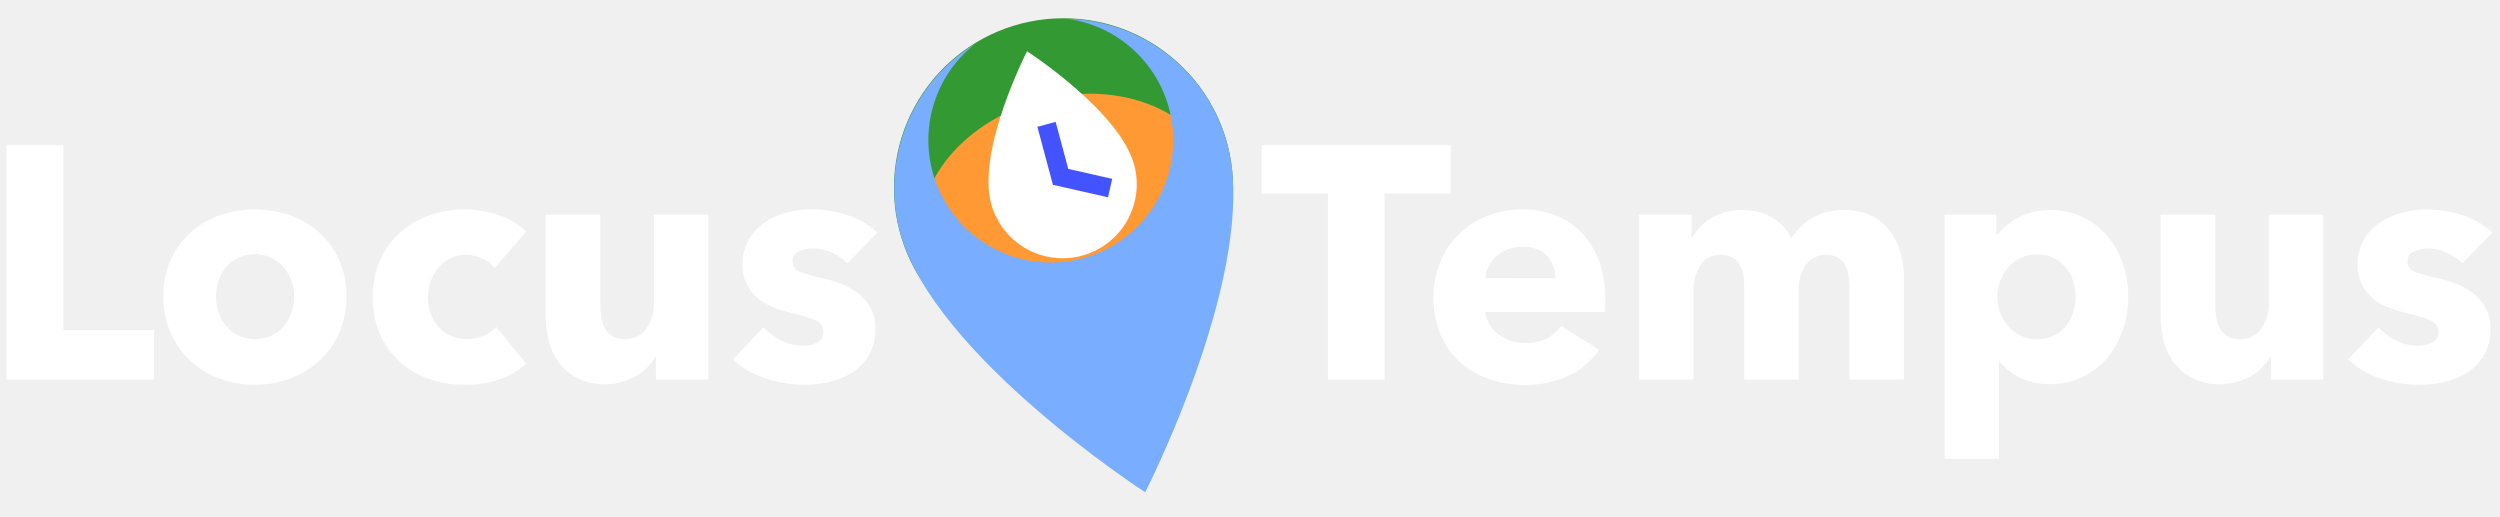
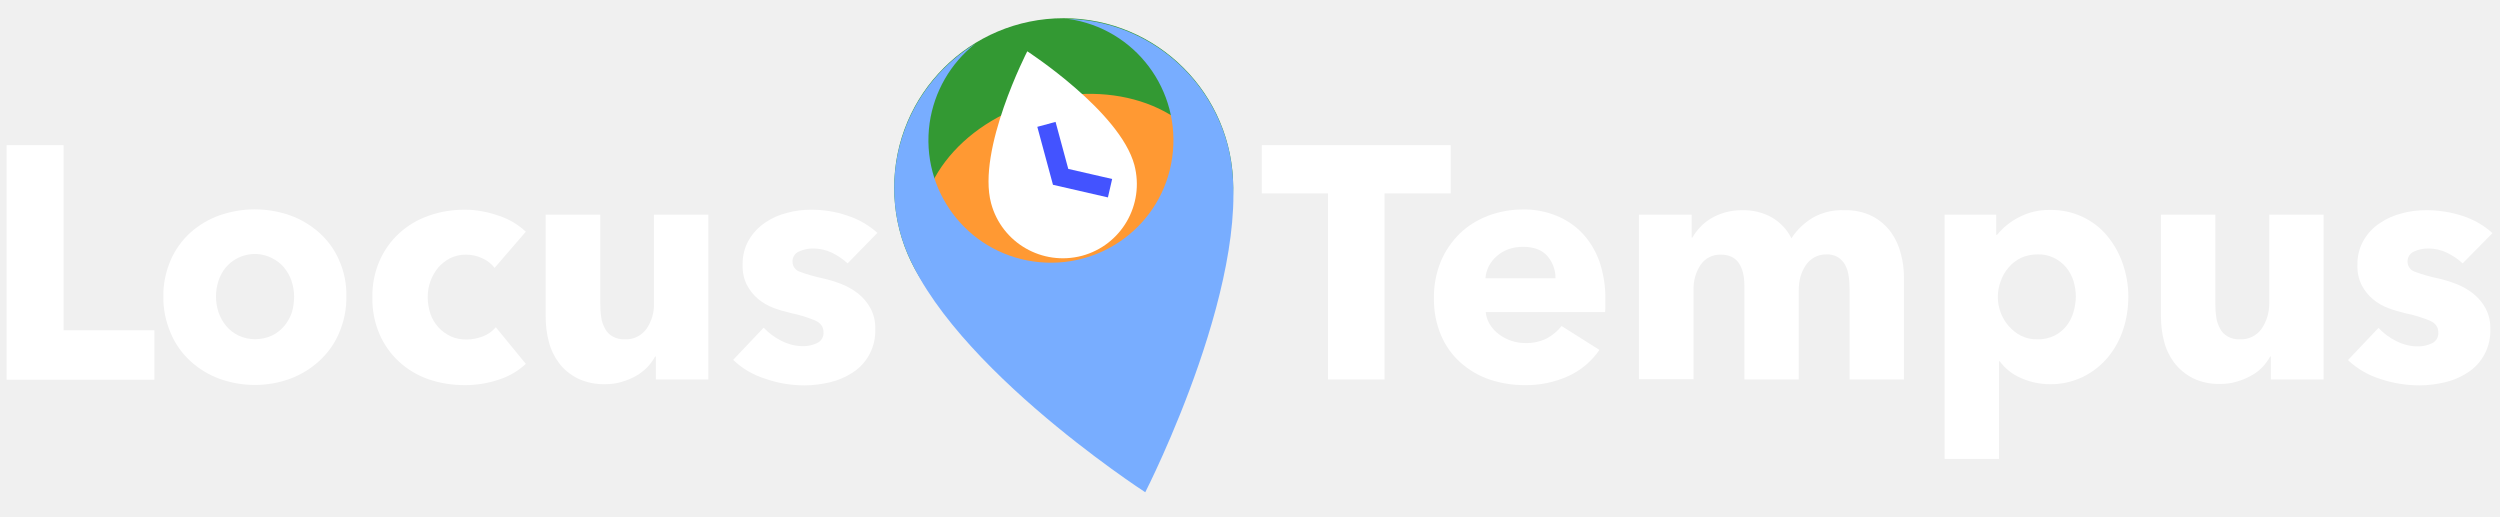
- <svg xmlns="http://www.w3.org/2000/svg" id="Layer_1" data-name="Layer 1" viewBox="0 0 1057.45 218.33">
-   <defs>
-     <style>.cls-1{fill:#393;}.cls-2{fill:#f93;}.cls-3{fill:#fff;}.cls-4{fill:none;stroke:#4353ff;stroke-miterlimit:10;stroke-width:8px;}.cls-5{fill:#78adff;}</style>
-   </defs>
-   <g id="Layer_2" data-name="Layer 2">
-     <circle class="cls-1" cx="449.85" cy="79.44" r="71.72" />
-     <ellipse class="cls-2" cx="452.83" cy="90.41" rx="64.19" ry="49.65" transform="translate(-7.97 120.28) rotate(-15)" />
-     <path class="cls-3" d="M457.58,108.17a31.33,31.33,0,0,0,22.17-38.39c-6.09-22.7-45.34-48.11-45.34-48.11S413.12,63.3,419.2,86A31.32,31.32,0,0,0,457.58,108.17Z" />
-     <polyline class="cls-4" points="469.55 79.55 448.61 74.81 442.65 52.59" />
-     <path class="cls-5" d="M451.76,8a51.78,51.78,0,1,1-39.24,10.51,71.64,71.64,0,0,0-31.82,79.7c13.91,51.93,103.69,110,103.69,110S533.08,113,519.17,61.06A71.63,71.63,0,0,0,451.76,8Z" />
+ <svg xmlns="http://www.w3.org/2000/svg" version="1.1" id="Layer_1" x="0px" y="0px" viewBox="0 0 1057.4 218.3" style="enable-background:new 0 0 1057.4 218.3;" xml:space="preserve">
+   <style type="text/css">
+ 	.st0{fill:#339933;}
+ 	.st1{fill:#FF9933;}
+ 	.st2{fill:#FFFFFF;}
+ 	.st3{fill:none;stroke:#4353FF;stroke-width:8;stroke-miterlimit:10;}
+ 	.st4{fill:#78ADFF;}
+ </style>
+   <g id="Layer_2_1_">
+     <circle class="st0" cx="449.9" cy="79.4" r="71.7" />
+     <ellipse transform="matrix(0.9659 -0.2588 0.2588 0.9659 -7.9696 120.2815)" class="st1" cx="452.8" cy="90.4" rx="64.2" ry="49.6" />
+     <path class="st2" d="M457.6,108.2c16.7-4.5,26.6-21.6,22.2-38.4c0,0,0,0,0,0c-6.1-22.7-45.3-48.1-45.3-48.1S413.1,63.3,419.2,86   C423.7,102.7,440.8,112.6,457.6,108.2C457.6,108.2,457.6,108.2,457.6,108.2z" />
+     <polyline class="st3" points="469.5,79.6 448.6,74.8 442.6,52.6  " />
+     <path class="st4" d="M451.8,8c28.3,4,48,30.2,44,58.6s-30.2,48-58.6,44s-48-30.2-44-58.6c1.9-13.2,8.8-25.2,19.3-33.5   c-27.1,16.6-40.1,49-31.8,79.7c13.9,51.9,103.7,110,103.7,110s48.7-95.2,34.8-147.1C510.9,30.4,483.5,8.8,451.8,8z" />
  </g>
-   <path class="cls-3" d="M2.75,160.53V61.41H26.83v78.26H65.19v20.86Z" />
-   <path class="cls-3" d="M146.53,125.39a37.75,37.75,0,0,1-3.08,15.47,34.6,34.6,0,0,1-8.4,11.76,38.39,38.39,0,0,1-12.32,7.49,43.31,43.31,0,0,1-29.89,0,37.45,37.45,0,0,1-12.32-7.49,35.11,35.11,0,0,1-8.33-11.76,37.75,37.75,0,0,1-3.08-15.47A37.22,37.22,0,0,1,72.19,110a34.44,34.44,0,0,1,8.33-11.62,36.15,36.15,0,0,1,12.32-7.28,45.58,45.58,0,0,1,29.89,0,37,37,0,0,1,12.32,7.28,33.94,33.94,0,0,1,8.4,11.62A37.22,37.22,0,0,1,146.53,125.39Zm-22.12,0a19.78,19.78,0,0,0-1.12-6.58,17.39,17.39,0,0,0-3.22-5.67,16.5,16.5,0,0,0-5.18-4,16.08,16.08,0,0,0-19.39,4,17.09,17.09,0,0,0-3.08,5.67,21.14,21.14,0,0,0,0,13.16,18.11,18.11,0,0,0,3.15,5.81,15.54,15.54,0,0,0,5.18,4.13,17.32,17.32,0,0,0,14.28,0,15.54,15.54,0,0,0,5.18-4.13,18.11,18.11,0,0,0,3.15-5.81A21.11,21.11,0,0,0,124.41,125.39Z" />
-   <path class="cls-3" d="M209.25,113.35a13.9,13.9,0,0,0-5.32-4.06,16.27,16.27,0,0,0-6.86-1.54,14.5,14.5,0,0,0-6.58,1.47,16,16,0,0,0-5,3.92,18.31,18.31,0,0,0-3.29,5.67,19.44,19.44,0,0,0-1.19,6.86,20.65,20.65,0,0,0,1.12,6.86,16.79,16.79,0,0,0,3.29,5.67,15.7,15.7,0,0,0,5.18,3.85,16,16,0,0,0,6.79,1.4,19,19,0,0,0,6.93-1.33,13.29,13.29,0,0,0,5.53-3.85l12.74,15.54a30.06,30.06,0,0,1-11.2,6.58,44.28,44.28,0,0,1-14.56,2.38,46.1,46.1,0,0,1-15.42-2.52,35.74,35.74,0,0,1-12.44-7.35,34.44,34.44,0,0,1-8.31-11.69,38.1,38.1,0,0,1-3-15.54,37.69,37.69,0,0,1,3-15.4,34.34,34.34,0,0,1,8.31-11.69,36.68,36.68,0,0,1,12.44-7.42,44.5,44.5,0,0,1,15.28-2.59,40,40,0,0,1,7.49.7,48.59,48.59,0,0,1,7.14,1.89,32,32,0,0,1,6.3,2.94,26.31,26.31,0,0,1,5,3.85Z" />
-   <path class="cls-3" d="M277.43,160.53v-9.66h-.28a20,20,0,0,1-3.29,4.48A21,21,0,0,1,269.1,159a30,30,0,0,1-6,2.52,24.33,24.33,0,0,1-6.93,1A25.33,25.33,0,0,1,244.32,160a22.85,22.85,0,0,1-7.84-6.51,25.56,25.56,0,0,1-4.34-9.1,41.15,41.15,0,0,1-1.33-10.43V90.81h23.1v37.8a36,36,0,0,0,.42,5.6,13.88,13.88,0,0,0,1.61,4.76,8.82,8.82,0,0,0,3.15,3.29,9.91,9.91,0,0,0,5.18,1.19,10.53,10.53,0,0,0,9.17-4.48,17.8,17.8,0,0,0,3.15-10.5V90.81h23v69.72Z" />
-   <path class="cls-3" d="M358.49,111.39a25.38,25.38,0,0,0-6.58-4.48,18.07,18.07,0,0,0-8-1.82,14,14,0,0,0-5.95,1.26,4.42,4.42,0,0,0-2.73,4.34,4.32,4.32,0,0,0,3,4.2,65.79,65.79,0,0,0,9.73,2.8,52.27,52.27,0,0,1,7.91,2.38,28.1,28.1,0,0,1,7.21,4.06,19.52,19.52,0,0,1,5.18,6.16,18.15,18.15,0,0,1,2,8.68,20.9,20.9,0,0,1-9.59,18.48,30.14,30.14,0,0,1-9.59,4.06,46.09,46.09,0,0,1-10.64,1.26A52.54,52.54,0,0,1,323.7,160a35.2,35.2,0,0,1-13.65-8l12.88-13.58a25.76,25.76,0,0,0,7.56,5.6,21,21,0,0,0,9.52,2.24,12.62,12.62,0,0,0,5.53-1.33,4.78,4.78,0,0,0,2.73-4.69q0-3.22-3.36-4.76a60,60,0,0,0-10.5-3.22,54.3,54.3,0,0,1-7.28-2.24,23.34,23.34,0,0,1-6.51-3.78,18.74,18.74,0,0,1-4.69-5.88,17.93,17.93,0,0,1-1.82-8.4,20.31,20.31,0,0,1,2.66-10.71A22.43,22.43,0,0,1,323.63,94a30.22,30.22,0,0,1,9.31-4.13,40,40,0,0,1,10.15-1.33A49.17,49.17,0,0,1,358.42,91a33.1,33.1,0,0,1,12.67,7.35Z" />
-   <path class="cls-3" d="M585.63,81.85v78.68H561.69V81.85h-28V61.41h79.94V81.85Z" />
-   <path class="cls-3" d="M679,126.51v2.8a25,25,0,0,1-.14,2.66H628.33a12.23,12.23,0,0,0,1.75,5.32,15.27,15.27,0,0,0,3.78,4.13A18.55,18.55,0,0,0,645,145.13a19.35,19.35,0,0,0,9.24-2,18.46,18.46,0,0,0,6.16-5.25l16,10.08a32.32,32.32,0,0,1-13,11,43,43,0,0,1-18.69,3.85,44.68,44.68,0,0,1-14.84-2.45,36.22,36.22,0,0,1-12.25-7.14,33.17,33.17,0,0,1-8.26-11.55,38.64,38.64,0,0,1-3-15.68,39.25,39.25,0,0,1,2.94-15.47,35,35,0,0,1,8-11.76,35.56,35.56,0,0,1,11.9-7.49A40.54,40.54,0,0,1,644,88.57a37.49,37.49,0,0,1,14.14,2.59,30.81,30.81,0,0,1,11.06,7.49,34.56,34.56,0,0,1,7.21,11.9A45.71,45.71,0,0,1,679,126.51Zm-21.14-8.82a13.74,13.74,0,0,0-3.43-9.38q-3.44-3.93-10.29-3.92a17.43,17.43,0,0,0-6.16,1,16,16,0,0,0-4.9,2.87,14.07,14.07,0,0,0-3.36,4.27,12.41,12.41,0,0,0-1.4,5.11Z" />
-   <path class="cls-3" d="M782.33,160.53V122.45a37.25,37.25,0,0,0-.42-5.67,13.42,13.42,0,0,0-1.54-4.69,8.83,8.83,0,0,0-3-3.15,9.17,9.17,0,0,0-5-1.19,10,10,0,0,0-5.11,1.26,11.34,11.34,0,0,0-3.64,3.36,14.77,14.77,0,0,0-2.17,4.83,22.58,22.58,0,0,0-.7,5.67v37.66h-23V120.77c0-4-.79-7.19-2.38-9.52s-4.11-3.5-7.56-3.5a9.7,9.7,0,0,0-8.47,4.34,18.18,18.18,0,0,0-3,10.64v37.8h-23.1V90.81h22.26v9.66h.28A24.11,24.11,0,0,1,719,96.13a20,20,0,0,1,4.55-3.71,25.07,25.07,0,0,1,13.16-3.57,24.85,24.85,0,0,1,12.81,3.08,21.07,21.07,0,0,1,8.19,8.82,26.55,26.55,0,0,1,9-8.68A25.72,25.72,0,0,1,780,88.85a25.05,25.05,0,0,1,12,2.59,22.13,22.13,0,0,1,7.77,6.72A27.9,27.9,0,0,1,804,107.4a39.44,39.44,0,0,1,1.33,10v43.12Z" />
-   <path class="cls-3" d="M900.21,125.39a44.09,44.09,0,0,1-2.24,14,35.91,35.91,0,0,1-6.51,11.83A32.34,32.34,0,0,1,881,159.41a30.93,30.93,0,0,1-14,3.08,29.4,29.4,0,0,1-12.18-2.59,21.83,21.83,0,0,1-9-7.07h-.28v41.3h-23V90.81h21.84v8.54h.42A28.32,28.32,0,0,1,853.8,92a27.11,27.11,0,0,1,13.37-3.15,31.46,31.46,0,0,1,13.72,2.94,31,31,0,0,1,10.43,8,36.19,36.19,0,0,1,6.58,11.69A42.1,42.1,0,0,1,900.21,125.39Zm-22.26,0a21.07,21.07,0,0,0-1.05-6.58,17.09,17.09,0,0,0-3.08-5.67,15.43,15.43,0,0,0-12.25-5.53,15.4,15.4,0,0,0-7,1.54,16.82,16.82,0,0,0-5.25,4.06A18.42,18.42,0,0,0,846,119a18.79,18.79,0,0,0,0,13.16,18.42,18.42,0,0,0,3.36,5.74,16.82,16.82,0,0,0,5.25,4.06,15.53,15.53,0,0,0,7,1.54,15.83,15.83,0,0,0,7.14-1.54,15.21,15.21,0,0,0,5.11-4.06A17.87,17.87,0,0,0,876.9,132,21.74,21.74,0,0,0,878,125.39Z" />
-   <path class="cls-3" d="M960.55,160.53v-9.66h-.28a20,20,0,0,1-3.29,4.48,20.76,20.76,0,0,1-4.76,3.64,30,30,0,0,1-6,2.52,24.23,24.23,0,0,1-6.93,1A25.33,25.33,0,0,1,927.44,160a22.94,22.94,0,0,1-7.84-6.51,25.73,25.73,0,0,1-4.34-9.1,41.15,41.15,0,0,1-1.33-10.43V90.81H937v37.8a36,36,0,0,0,.42,5.6,14.09,14.09,0,0,0,1.61,4.76,8.82,8.82,0,0,0,3.15,3.29,9.93,9.93,0,0,0,5.18,1.19,10.53,10.53,0,0,0,9.17-4.48,17.8,17.8,0,0,0,3.15-10.5V90.81h23v69.72Z" />
-   <path class="cls-3" d="M1041.61,111.39a25.38,25.38,0,0,0-6.58-4.48,18.07,18.07,0,0,0-8-1.82,14,14,0,0,0-5.95,1.26,4.42,4.42,0,0,0-2.73,4.34,4.32,4.32,0,0,0,3,4.2,66.17,66.17,0,0,0,9.73,2.8,52.27,52.27,0,0,1,7.91,2.38,28.1,28.1,0,0,1,7.21,4.06,19.39,19.39,0,0,1,5.18,6.16,18,18,0,0,1,2,8.68,20.9,20.9,0,0,1-9.59,18.48,30,30,0,0,1-9.59,4.06,46,46,0,0,1-10.64,1.26,52.59,52.59,0,0,1-16.73-2.73,35.2,35.2,0,0,1-13.65-8l12.88-13.58a25.76,25.76,0,0,0,7.56,5.6,21.06,21.06,0,0,0,9.52,2.24,12.59,12.59,0,0,0,5.53-1.33,4.78,4.78,0,0,0,2.73-4.69q0-3.22-3.36-4.76a60,60,0,0,0-10.5-3.22,54.74,54.74,0,0,1-7.28-2.24,23.34,23.34,0,0,1-6.51-3.78,18.88,18.88,0,0,1-4.69-5.88,18.05,18.05,0,0,1-1.82-8.4,20.4,20.4,0,0,1,2.66-10.71,22.43,22.43,0,0,1,6.86-7.21,30.22,30.22,0,0,1,9.31-4.13,40,40,0,0,1,10.15-1.33A49.07,49.07,0,0,1,1041.54,91a33,33,0,0,1,12.67,7.35Z" />
+   <path class="st2" d="M2.8,160.5V61.4h24.1v78.3h38.4v20.9H2.8z" />
+   <path class="st2" d="M146.5,125.4c0.1,5.3-1,10.6-3.1,15.5c-1.9,4.5-4.8,8.5-8.4,11.8c-3.6,3.3-7.8,5.8-12.3,7.5  c-9.6,3.5-20.2,3.5-29.9,0c-4.6-1.7-8.7-4.2-12.3-7.5c-3.6-3.3-6.4-7.3-8.3-11.8c-2.1-4.9-3.2-10.2-3.1-15.5  c-0.1-5.3,1-10.5,3.1-15.4c1.9-4.4,4.8-8.4,8.3-11.6c3.6-3.2,7.8-5.7,12.3-7.3c9.7-3.4,20.2-3.4,29.9,0c4.5,1.6,8.7,4.1,12.3,7.3  c3.6,3.2,6.5,7.2,8.4,11.6C145.6,114.9,146.6,120.1,146.5,125.4z M124.4,125.4c0-2.2-0.4-4.5-1.1-6.6c-0.7-2.1-1.8-4-3.2-5.7  c-1.4-1.7-3.2-3-5.2-4c-6.6-3.3-14.6-1.6-19.4,4c-1.4,1.7-2.4,3.6-3.1,5.7c-1.4,4.3-1.4,8.9,0,13.2c0.7,2.1,1.8,4.1,3.2,5.8  c1.4,1.7,3.2,3.1,5.2,4.1c4.5,2.1,9.7,2.1,14.3,0c2-1,3.8-2.4,5.2-4.1c1.4-1.7,2.5-3.7,3.2-5.8C124.1,129.8,124.4,127.6,124.4,125.4  z" />
+   <path class="st2" d="M209.2,113.3c-1.4-1.8-3.2-3.2-5.3-4.1c-2.1-1-4.5-1.5-6.9-1.5c-2.3,0-4.5,0.5-6.6,1.5c-1.9,1-3.6,2.3-5,3.9  c-1.4,1.7-2.5,3.6-3.3,5.7c-0.8,2.2-1.2,4.5-1.2,6.9c0,2.3,0.4,4.7,1.1,6.9c0.7,2.1,1.8,4,3.3,5.7c1.4,1.6,3.2,2.9,5.2,3.9  c2.1,1,4.5,1.4,6.8,1.4c2.4,0,4.7-0.5,6.9-1.3c2.1-0.8,4-2.1,5.5-3.9l12.7,15.5c-3.2,3-7,5.2-11.2,6.6c-4.7,1.6-9.6,2.4-14.6,2.4  c-5.2,0-10.5-0.8-15.4-2.5c-4.6-1.6-8.8-4.1-12.4-7.4c-3.6-3.3-6.4-7.3-8.3-11.7c-2.1-4.9-3.1-10.2-3-15.5c-0.1-5.3,0.9-10.5,3-15.4  c1.9-4.4,4.7-8.4,8.3-11.7c3.6-3.3,7.8-5.8,12.4-7.4c4.9-1.8,10.1-2.6,15.3-2.6c2.5,0,5,0.2,7.5,0.7c2.4,0.4,4.8,1.1,7.1,1.9  c2.2,0.7,4.3,1.7,6.3,2.9c1.8,1.1,3.5,2.4,5,3.8L209.2,113.3z" />
+   <path class="st2" d="M277.4,160.5v-9.7h-0.3c-0.9,1.6-2,3.1-3.3,4.5c-1.4,1.4-3,2.7-4.8,3.7c-1.9,1.1-3.9,1.9-6,2.5  c-2.2,0.7-4.6,1-6.9,1c-4.1,0.1-8.2-0.7-11.9-2.5c-3.1-1.6-5.8-3.8-7.8-6.5c-2-2.7-3.5-5.8-4.3-9.1c-0.9-3.4-1.3-6.9-1.3-10.4V90.8  h23.1v37.8c0,1.9,0.1,3.7,0.4,5.6c0.2,1.7,0.8,3.3,1.6,4.8c0.7,1.4,1.8,2.5,3.2,3.3c1.6,0.9,3.4,1.3,5.2,1.2  c3.6,0.2,7.1-1.5,9.2-4.5c2.1-3.1,3.2-6.8,3.1-10.5V90.8h23v69.7H277.4z" />
+   <path class="st2" d="M358.5,111.4c-1.9-1.8-4.2-3.3-6.6-4.5c-2.5-1.2-5.2-1.8-8-1.8c-2.1,0-4.1,0.4-6,1.3c-1.7,0.7-2.8,2.5-2.7,4.3  c0,1.9,1.2,3.6,3,4.2c3.2,1.2,6.4,2.1,9.7,2.8c2.7,0.6,5.3,1.4,7.9,2.4c2.6,1,5,2.4,7.2,4.1c2.1,1.7,3.9,3.8,5.2,6.2  c1.4,2.7,2.1,5.7,2,8.7c0.3,7.4-3.3,14.5-9.6,18.5c-2.9,1.9-6.2,3.3-9.6,4.1c-3.5,0.8-7.1,1.3-10.6,1.3c-5.7,0-11.3-0.9-16.7-2.8  c-5.1-1.6-9.8-4.3-13.6-8l12.9-13.6c2.2,2.3,4.7,4.2,7.6,5.6c3,1.5,6.2,2.3,9.5,2.2c1.9,0,3.8-0.5,5.5-1.3c1.8-0.8,2.9-2.7,2.7-4.7  c0-2.1-1.1-3.7-3.4-4.8c-3.4-1.4-6.9-2.5-10.5-3.2c-2.5-0.6-4.9-1.3-7.3-2.2c-2.4-0.9-4.6-2.2-6.5-3.8c-1.9-1.6-3.5-3.6-4.7-5.9  c-1.3-2.6-1.9-5.5-1.8-8.4c-0.1-3.7,0.8-7.5,2.7-10.7c1.7-2.9,4.1-5.4,6.9-7.3c2.8-1.9,6-3.3,9.3-4.1c3.3-0.9,6.7-1.3,10.1-1.3  c5.2,0,10.4,0.8,15.3,2.5c4.7,1.5,9,4,12.7,7.3L358.5,111.4z" />
+   <path class="st2" d="M585.6,81.8v78.7h-23.9V81.8h-28V61.4h79.9v20.4H585.6z" />
+   <path class="st2" d="M679,126.5v2.8c0,0.9,0,1.8-0.1,2.7h-50.5c0.2,1.9,0.8,3.7,1.8,5.3c1,1.6,2.3,3,3.8,4.1  c3.2,2.4,7.1,3.7,11.1,3.7c3.2,0.1,6.4-0.6,9.2-2c2.4-1.3,4.5-3.1,6.2-5.2l16,10.1c-3.3,4.8-7.8,8.6-13,11c-5.9,2.7-12.3,4-18.7,3.9  c-5,0-10.1-0.8-14.8-2.4c-4.5-1.5-8.7-4-12.2-7.1c-3.6-3.2-6.4-7.1-8.3-11.6c-2.1-5-3.1-10.3-3-15.7c-0.1-5.3,0.9-10.6,2.9-15.5  c1.8-4.4,4.6-8.4,8-11.8c3.4-3.3,7.5-5.8,11.9-7.5c4.7-1.8,9.7-2.7,14.8-2.7c4.8-0.1,9.6,0.8,14.1,2.6c4.2,1.7,8,4.2,11.1,7.5  c3.2,3.4,5.6,7.5,7.2,11.9C678.2,115.7,679.1,121.1,679,126.5z M657.9,117.7c0.1-3.4-1.2-6.8-3.4-9.4c-2.3-2.6-5.7-3.9-10.3-3.9  c-2.1,0-4.2,0.3-6.2,1c-1.8,0.7-3.5,1.6-4.9,2.9c-1.4,1.2-2.5,2.6-3.4,4.3c-0.8,1.6-1.3,3.3-1.4,5.1L657.9,117.7z" />
+   <path class="st2" d="M782.3,160.5v-38.1c0-1.9-0.1-3.8-0.4-5.7c-0.2-1.6-0.7-3.2-1.5-4.7c-0.7-1.3-1.8-2.4-3-3.2  c-1.5-0.9-3.3-1.3-5-1.2c-1.8,0-3.5,0.4-5.1,1.3c-1.4,0.8-2.7,2-3.6,3.4c-1,1.5-1.7,3.1-2.2,4.8c-0.5,1.9-0.7,3.8-0.7,5.7v37.7h-23  v-39.8c0-4-0.8-7.2-2.4-9.5s-4.1-3.5-7.6-3.5c-3.4-0.1-6.6,1.5-8.5,4.3c-2.1,3.1-3.1,6.9-3,10.6v37.8h-23.1V90.8h22.3v9.7h0.3  c0.9-1.6,2-3,3.2-4.3c1.3-1.5,2.9-2.7,4.5-3.7c4-2.4,8.5-3.6,13.2-3.6c4.5-0.1,8.9,0.9,12.8,3.1c3.5,2.1,6.4,5.1,8.2,8.8  c2.3-3.6,5.4-6.5,9-8.7c4.1-2.3,8.7-3.4,13.3-3.2c4.2-0.1,8.3,0.7,12,2.6c3.1,1.6,5.7,3.9,7.8,6.7c2,2.8,3.4,5.9,4.2,9.2  c0.9,3.3,1.3,6.6,1.3,10v43.1L782.3,160.5z" />
+   <path class="st2" d="M900.2,125.4c0,4.8-0.7,9.5-2.2,14c-1.4,4.3-3.6,8.3-6.5,11.8c-2.9,3.4-6.4,6.2-10.5,8.2  c-4.4,2.1-9.2,3.2-14,3.1c-4.2,0-8.4-0.9-12.2-2.6c-3.6-1.5-6.7-4-9-7.1h-0.3v41.3h-23V90.8h21.8v8.5h0.4c2.5-3,5.5-5.5,9-7.3  c4.1-2.2,8.7-3.3,13.4-3.2c4.7-0.1,9.4,0.9,13.7,2.9c4,1.9,7.6,4.6,10.4,8c2.9,3.5,5.1,7.4,6.6,11.7  C899.4,116,900.2,120.7,900.2,125.4z M878,125.4c0-2.2-0.4-4.5-1-6.6c-0.7-2.1-1.7-4-3.1-5.7c-3-3.6-7.5-5.7-12.2-5.5  c-2.4,0-4.8,0.5-7,1.5c-2,1-3.8,2.4-5.2,4.1c-1.5,1.7-2.6,3.7-3.3,5.8c-1.6,4.2-1.6,8.9,0,13.2c0.8,2.1,1.9,4,3.4,5.7  c1.5,1.7,3.2,3.1,5.2,4.1c2.2,1.1,4.6,1.6,7,1.5c2.5,0.1,4.9-0.5,7.1-1.5c2-1,3.7-2.4,5.1-4.1c1.4-1.8,2.4-3.8,3-5.9  C877.6,129.9,878,127.6,878,125.4L878,125.4z" />
+   <path class="st2" d="M960.5,160.5v-9.7h-0.3c-0.9,1.6-2,3.1-3.3,4.5c-1.4,1.4-3,2.7-4.8,3.6c-1.9,1.1-3.9,1.9-6,2.5  c-2.2,0.7-4.6,1-6.9,1c-4.1,0.1-8.2-0.7-11.8-2.5c-3.1-1.6-5.7-3.8-7.8-6.5c-2-2.7-3.5-5.8-4.3-9.1c-0.9-3.4-1.3-6.9-1.3-10.4V90.8  H937v37.8c0,1.9,0.1,3.7,0.4,5.6c0.2,1.7,0.8,3.3,1.6,4.8c0.7,1.4,1.8,2.5,3.2,3.3c1.6,0.9,3.4,1.3,5.2,1.2c3.6,0.2,7.1-1.5,9.2-4.5  c2.1-3.1,3.2-6.8,3.2-10.5V90.8h23v69.7H960.5z" />
+   <path class="st2" d="M1041.6,111.4c-1.9-1.8-4.2-3.3-6.6-4.5c-2.5-1.2-5.2-1.8-8-1.8c-2.1,0-4.1,0.4-6,1.3c-1.7,0.7-2.8,2.5-2.7,4.3  c0,1.9,1.2,3.6,3,4.2c3.2,1.2,6.4,2.1,9.7,2.8c2.7,0.6,5.3,1.4,7.9,2.4c2.6,1,5,2.4,7.2,4.1c2.1,1.7,3.9,3.8,5.2,6.2  c1.4,2.7,2.1,5.7,2,8.7c0.3,7.4-3.3,14.5-9.6,18.5c-2.9,1.9-6.2,3.3-9.6,4.1c-3.5,0.8-7.1,1.3-10.6,1.3c-5.7,0-11.3-0.9-16.7-2.7  c-5.1-1.6-9.8-4.3-13.7-8l12.9-13.6c2.2,2.3,4.7,4.2,7.6,5.6c3,1.5,6.2,2.3,9.5,2.2c1.9,0,3.8-0.5,5.5-1.3c1.8-0.8,2.9-2.7,2.7-4.7  c0-2.1-1.1-3.7-3.4-4.8c-3.4-1.4-6.9-2.5-10.5-3.2c-2.5-0.6-4.9-1.3-7.3-2.2c-2.4-0.9-4.6-2.2-6.5-3.8c-1.9-1.6-3.5-3.6-4.7-5.9  c-1.3-2.6-1.9-5.5-1.8-8.4c-0.1-3.7,0.8-7.5,2.7-10.7c1.7-2.9,4.1-5.4,6.9-7.2c2.8-1.9,6-3.3,9.3-4.1c3.3-0.9,6.7-1.3,10.2-1.3  c5.2,0,10.4,0.8,15.3,2.4c4.7,1.5,9.1,4,12.7,7.3L1041.6,111.4z" />
</svg>
